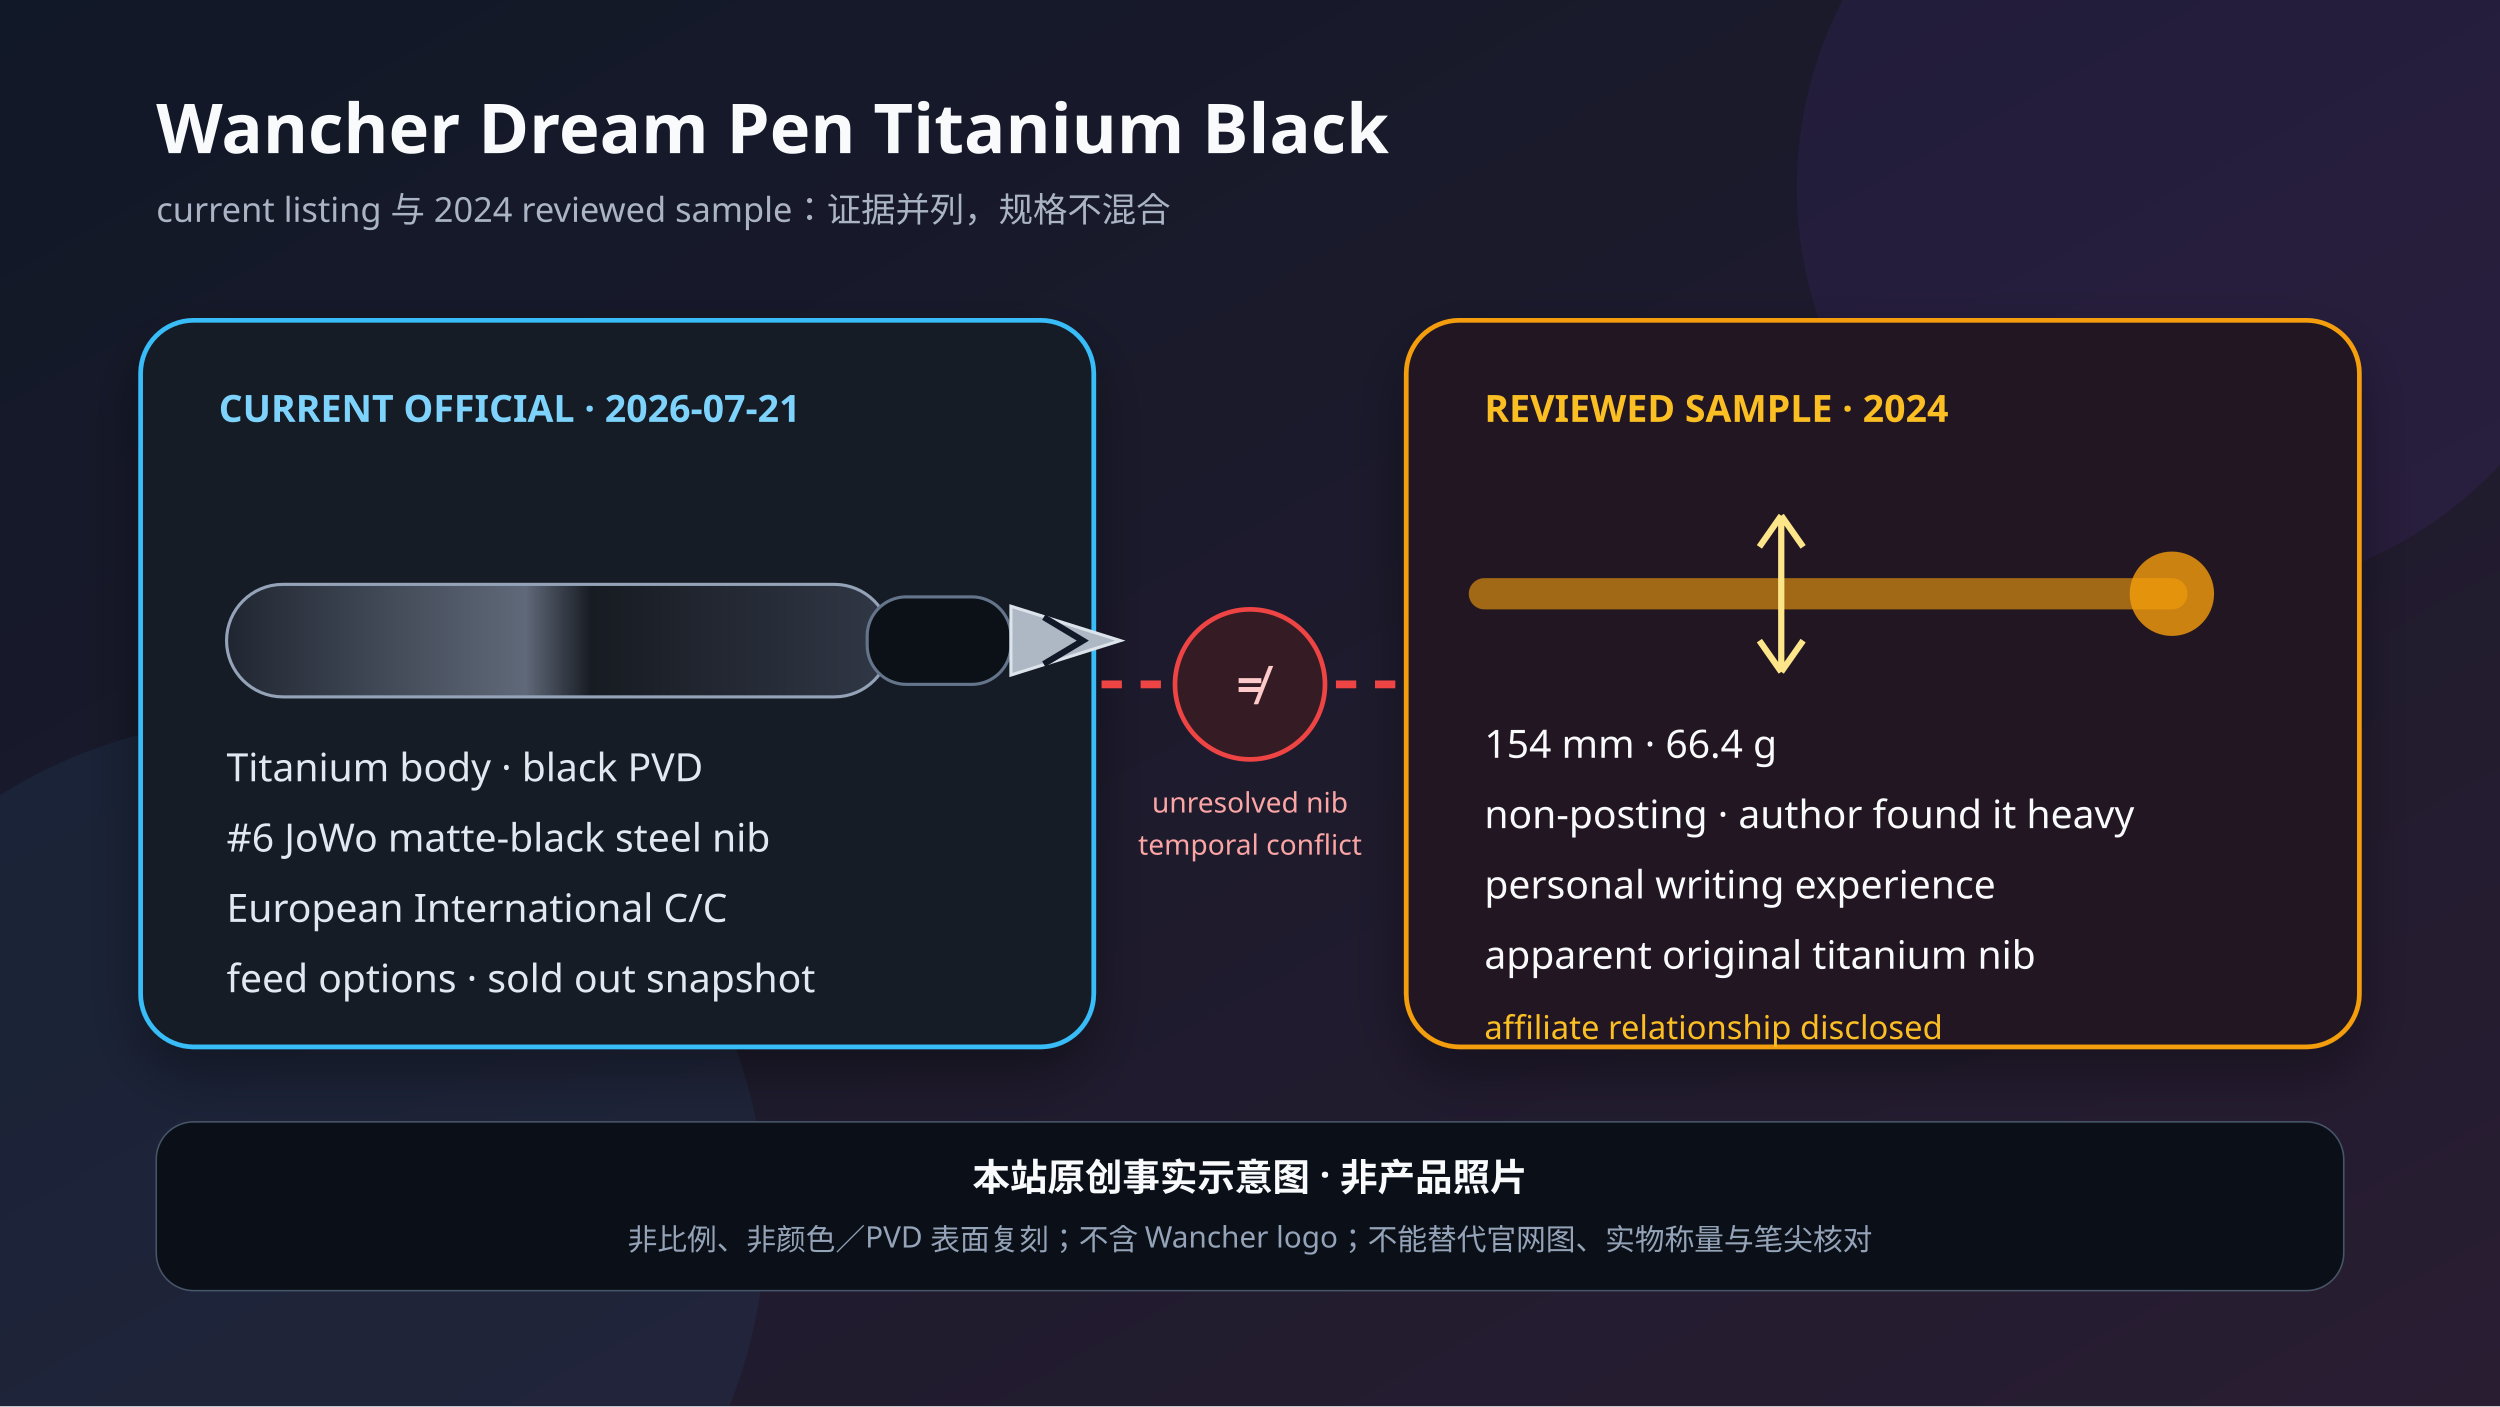
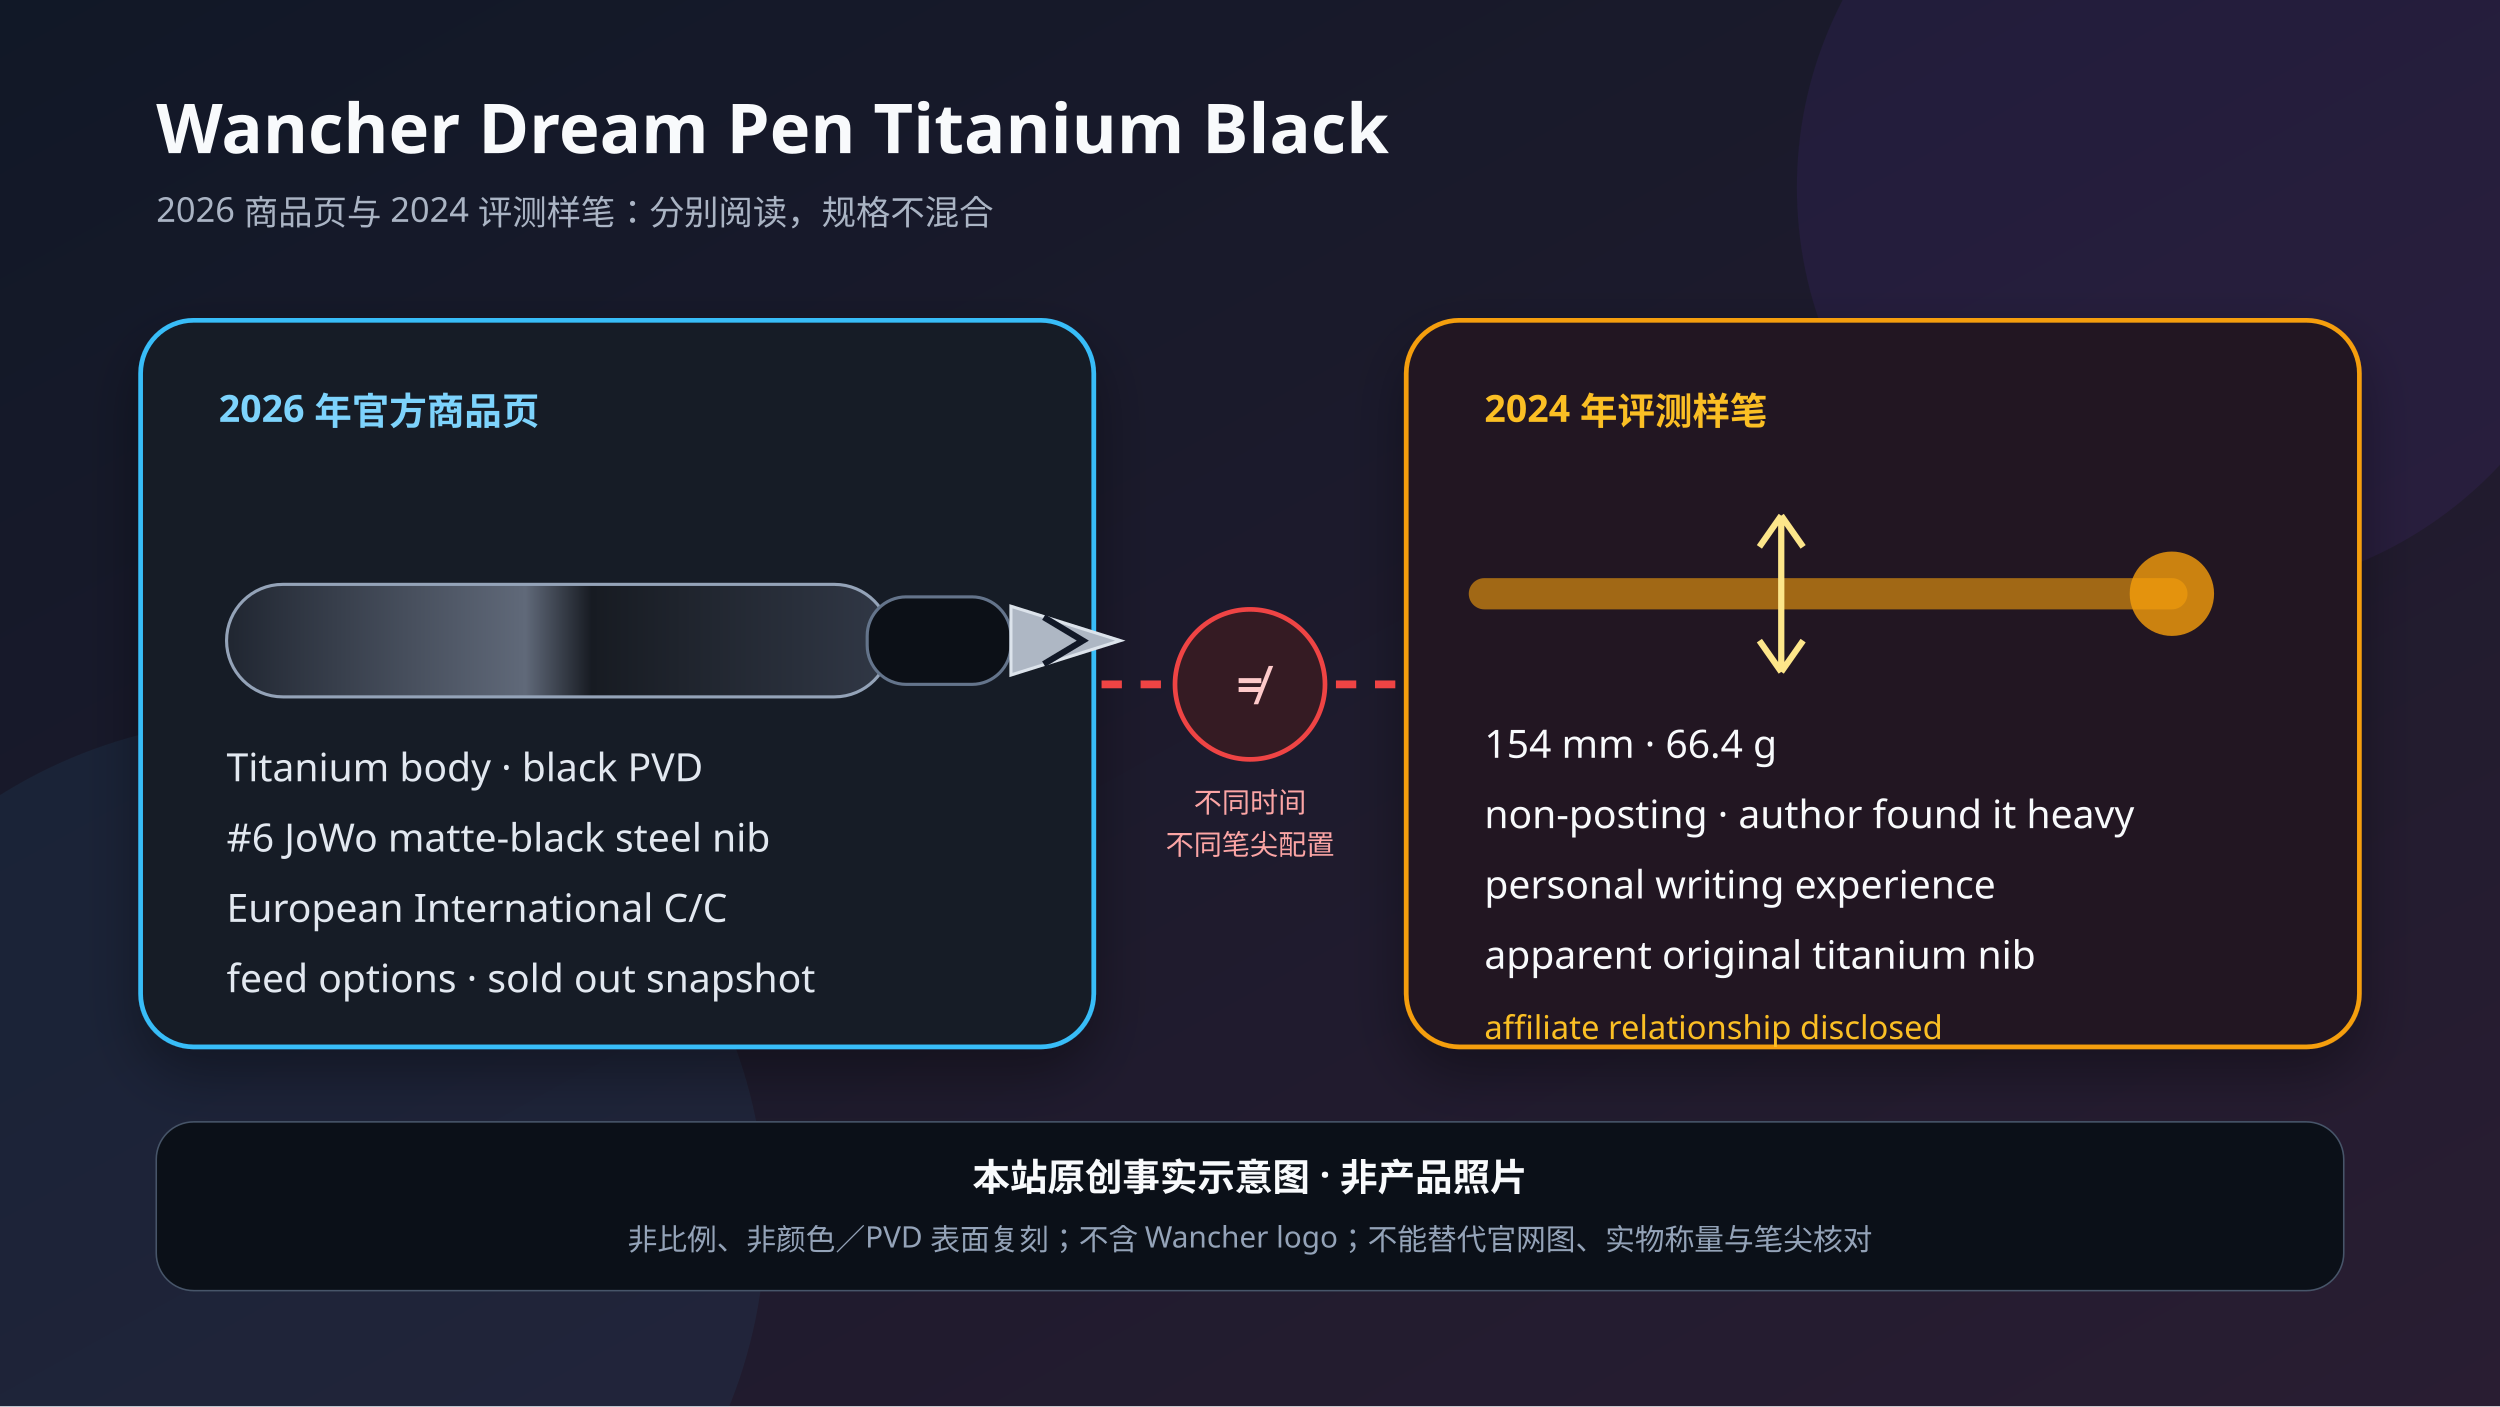
<svg xmlns="http://www.w3.org/2000/svg" width="1600" height="900" viewBox="0 0 1600 900" role="img" aria-labelledby="title desc">
  <defs>
    <linearGradient id="background" x1="0" y1="0" x2="1" y2="1">
      <stop offset="0" stop-color="#111827" />
      <stop offset="1" stop-color="#291d32" />
    </linearGradient>
    <linearGradient id="metal" x1="0" y1="0" x2="1" y2="0">
      <stop offset="0" stop-color="#202631" />
      <stop offset="0.45" stop-color="#606979" />
      <stop offset="0.55" stop-color="#171b22" />
      <stop offset="1" stop-color="#313846" />
    </linearGradient>
    <filter id="shadow" x="-20%" y="-20%" width="140%" height="140%">
      <feDropShadow dx="0" dy="16" stdDeviation="18" flood-color="#000" flood-opacity=".35" />
    </filter>
  </defs>
  <rect width="1600" height="900" fill="url(#background)" />
  <circle cx="1410" cy="120" r="260" fill="#7c3aed" opacity=".08" />
  <circle cx="170" cy="780" r="320" fill="#38bdf8" opacity=".06" />
  <text x="100" y="98" fill="#f8fafc" font-family="system-ui, sans-serif" font-size="44" font-weight="700">Wancher Dream Pen Titanium Black</text>
-   <text x="100" y="142" fill="#aab4c4" font-family="system-ui, sans-serif" font-size="22">current listing 与 2024 reviewed sample：证据并列，规格不混合</text>
+   <text x="100" y="142" fill="#aab4c4" font-family="system-ui, sans-serif" font-size="22">2026 商品页与 2024 评测样笔：分别阅读，规格不混合</text>
  <g filter="url(#shadow)">
    <rect x="90" y="205" width="610" height="465" rx="34" fill="#151c28" stroke="#38bdf8" stroke-width="3" />
    <rect x="900" y="205" width="610" height="465" rx="34" fill="#201824" stroke="#f59e0b" stroke-width="3" />
  </g>
-   <text x="140" y="270" fill="#7dd3fc" font-family="system-ui, sans-serif" font-size="24" font-weight="700">CURRENT OFFICIAL · 2026-07-21</text>
-   <text x="950" y="270" fill="#fbbf24" font-family="system-ui, sans-serif" font-size="24" font-weight="700">REVIEWED SAMPLE · 2024</text>
+   <text x="140" y="270" fill="#7dd3fc" font-family="system-ui, sans-serif" font-size="24" font-weight="700">2026 年官方商品页</text>
+   <text x="950" y="270" fill="#fbbf24" font-family="system-ui, sans-serif" font-size="24" font-weight="700">2024 年评测样笔</text>
  <g transform="translate(145 310)">
    <rect x="0" y="64" width="425" height="72" rx="36" fill="url(#metal)" stroke="#94a3b8" stroke-width="2" />
    <rect x="410" y="72" width="92" height="56" rx="25" fill="#0c1017" stroke="#64748b" stroke-width="2" />
    <path d="M502 78 L572 100 L502 122 Z" fill="#aeb7c4" stroke="#dce3eb" stroke-width="2" />
    <path d="M523 85 L548 100 L523 115" fill="none" stroke="#111827" stroke-width="4" />
    <text x="0" y="190" fill="#e2e8f0" font-family="system-ui, sans-serif" font-size="25">Titanium body · black PVD</text>
    <text x="0" y="235" fill="#e2e8f0" font-family="system-ui, sans-serif" font-size="25">#6 JoWo matte-black steel nib</text>
    <text x="0" y="280" fill="#e2e8f0" font-family="system-ui, sans-serif" font-size="25">European International C/C</text>
    <text x="0" y="325" fill="#e2e8f0" font-family="system-ui, sans-serif" font-size="25">feed options · sold out snapshot</text>
  </g>
  <g transform="translate(950 310)">
    <path d="M0 70 H440" stroke="#f59e0b" stroke-width="20" stroke-linecap="round" opacity=".6" />
    <circle cx="440" cy="70" r="27" fill="#f59e0b" opacity=".8" />
    <path d="M190 20 V120 M190 20 l-14 20 M190 20 l14 20 M190 120 l-14 -20 M190 120 l14 -20" stroke="#fde68a" stroke-width="4" />
    <text x="0" y="175" fill="#f8fafc" font-family="system-ui, sans-serif" font-size="25">154 mm · 66.4 g</text>
    <text x="0" y="220" fill="#f8fafc" font-family="system-ui, sans-serif" font-size="25">non-posting · author found it heavy</text>
    <text x="0" y="265" fill="#f8fafc" font-family="system-ui, sans-serif" font-size="25">personal writing experience</text>
    <text x="0" y="310" fill="#f8fafc" font-family="system-ui, sans-serif" font-size="25">apparent original titanium nib</text>
    <text x="0" y="355" fill="#fbbf24" font-family="system-ui, sans-serif" font-size="21">affiliate relationship disclosed</text>
  </g>
  <g>
    <path d="M705 438 H895" stroke="#ef4444" stroke-width="5" stroke-dasharray="13 12" />
    <circle cx="800" cy="438" r="48" fill="#351b23" stroke="#ef4444" stroke-width="3" />
    <text x="800" y="449" text-anchor="middle" fill="#fecaca" font-family="system-ui, sans-serif" font-size="30" font-weight="700">≠</text>
-     <text x="800" y="520" text-anchor="middle" fill="#fca5a5" font-family="system-ui, sans-serif" font-size="18">unresolved nib</text>
-     <text x="800" y="547" text-anchor="middle" fill="#fca5a5" font-family="system-ui, sans-serif" font-size="18">temporal conflict</text>
+     <text x="800" y="520" text-anchor="middle" fill="#fca5a5" font-family="system-ui, sans-serif" font-size="18">不同时间</text>
+     <text x="800" y="547" text-anchor="middle" fill="#fca5a5" font-family="system-ui, sans-serif" font-size="18">不同笔尖配置</text>
  </g>
  <rect x="100" y="718" width="1400" height="108" rx="24" fill="#0b1018" stroke="#475569" />
  <text x="800" y="762" text-anchor="middle" fill="#f8fafc" font-family="system-ui, sans-serif" font-size="24" font-weight="650">本站原创事实示意图 · 非产品照片</text>
  <text x="800" y="800" text-anchor="middle" fill="#94a3b8" font-family="system-ui, sans-serif" font-size="19">非比例、非颜色／PVD 表面复刻；不含 Wancher logo；不能替代官网图、实物称量与笔尖核对</text>
</svg>
